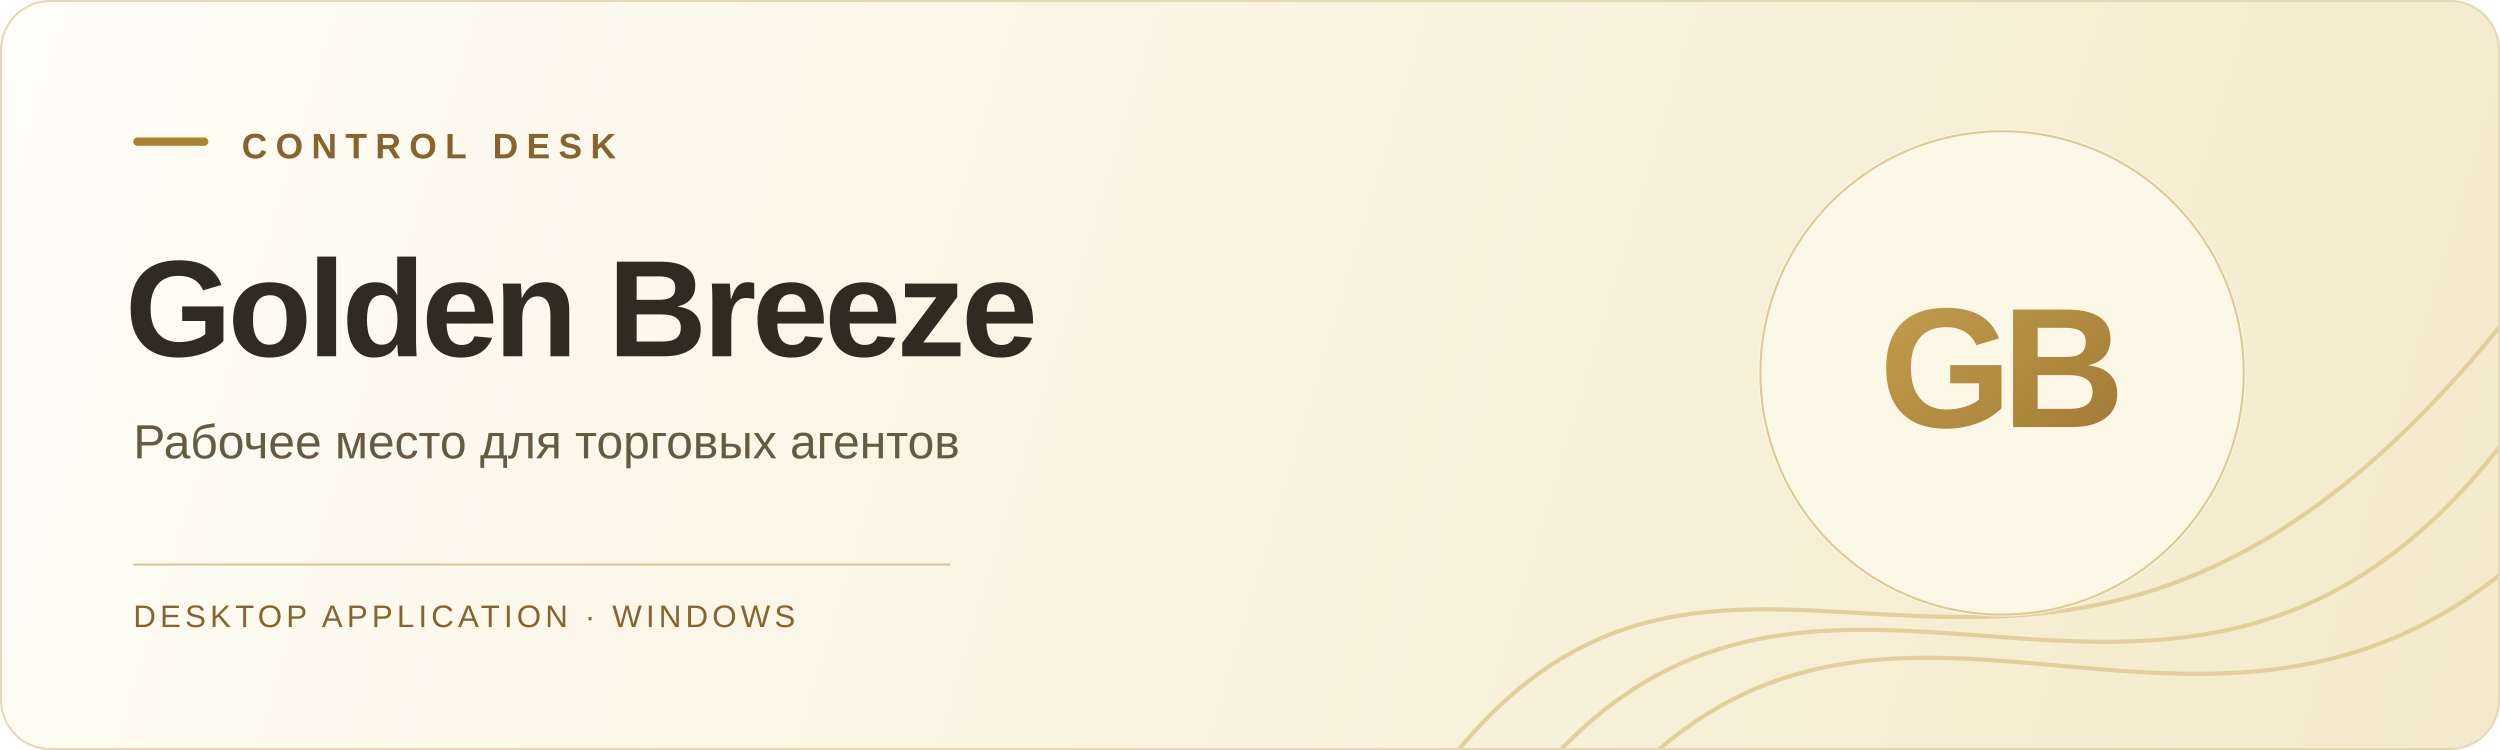
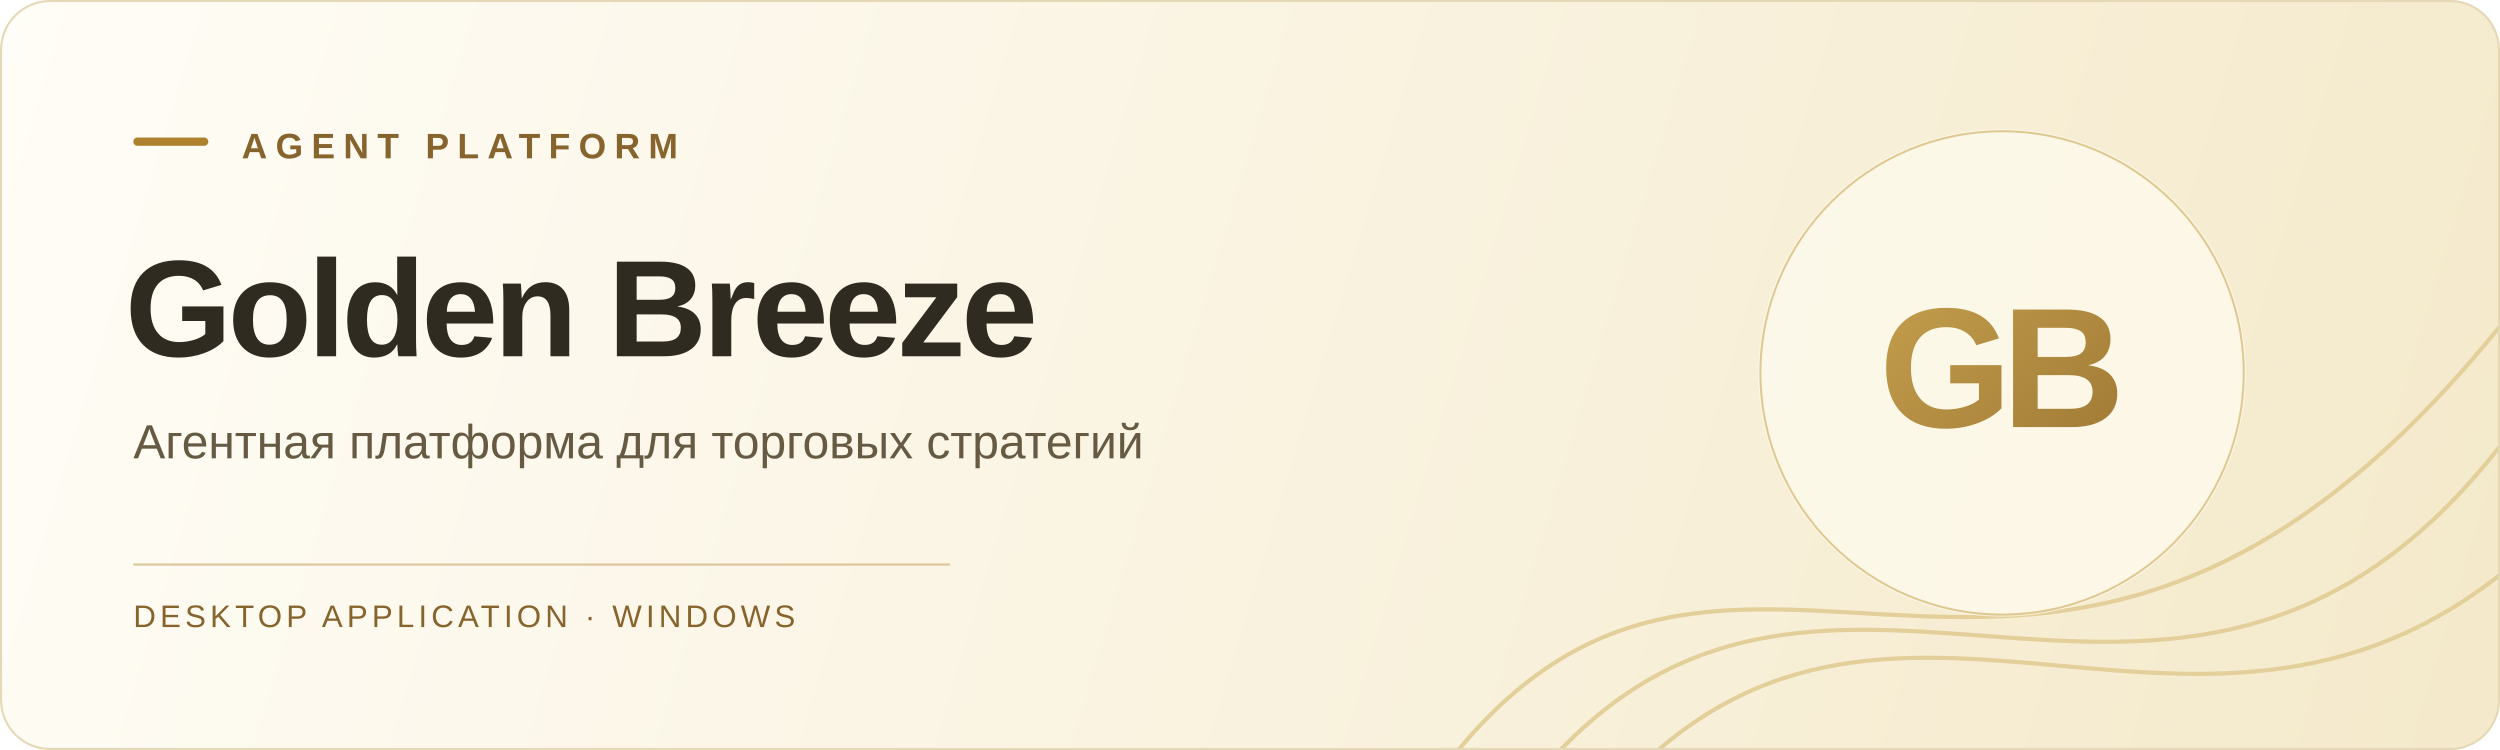
<svg xmlns="http://www.w3.org/2000/svg" width="1200" height="360" viewBox="0 0 1200 360" fill="none" role="img" aria-labelledby="title description">
  <defs>
    <linearGradient id="paper" x1="0" y1="0" x2="1200" y2="360" gradientUnits="userSpaceOnUse">
      <stop stop-color="#FFFDF7" />
      <stop offset="1" stop-color="#F4E9CA" />
    </linearGradient>
    <linearGradient id="gold" x1="857" y1="71" x2="1062" y2="287" gradientUnits="userSpaceOnUse">
      <stop stop-color="#D8B45C" />
      <stop offset="1" stop-color="#8B6426" />
    </linearGradient>
    <clipPath id="frame">
      <rect width="1200" height="360" rx="24" />
    </clipPath>
  </defs>
  <g clip-path="url(#frame)">
    <rect width="1200" height="360" fill="url(#paper)" />
    <path d="M700 360C846 184 1002 451 1239 104" stroke="#E3CF99" stroke-width="2" />
    <path d="M749 360C894 209 1073 435 1232 167" stroke="#E3CF99" stroke-width="2" />
    <path d="M796 360C934 241 1094 423 1252 223" stroke="#E3CF99" stroke-width="2" />
    <circle cx="961" cy="179" r="117" fill="#FFFCF1" fill-opacity=".68" />
    <circle cx="961" cy="179" r="116" stroke="#DFC993" />
    <text x="961" y="205" text-anchor="middle" font-family="Segoe UI,Arial,sans-serif" font-size="82" font-weight="600" letter-spacing="-5" fill="url(#gold)">GB</text>
    <rect x="64" y="66" width="36" height="4" rx="2" fill="#AE812E" />
-     <text x="116" y="76" font-family="Segoe UI,Arial,sans-serif" font-size="17" font-weight="600" letter-spacing="4" fill="#87642D">CONTROL DESK</text>
+     <text x="116" y="76" font-family="Segoe UI,Arial,sans-serif" font-size="17" font-weight="600" letter-spacing="4" fill="#87642D">AGENT PLATFORM</text>
    <text x="60" y="171" font-family="Segoe UI,Arial,sans-serif" font-size="66" font-weight="600" letter-spacing="-2" fill="#302B21">Golden Breeze</text>
-     <text x="64" y="220" font-family="Segoe UI,Arial,sans-serif" font-size="23" fill="#665A43">Рабочее место для торговых агентов</text>
+     <text x="64" y="220" font-family="Segoe UI,Arial,sans-serif" font-size="23" fill="#665A43">Агентная платформа для торговых стратегий</text>
    <path d="M64 271H456" stroke="#D9C599" />
    <text x="64" y="301" font-family="Segoe UI,Arial,sans-serif" font-size="15" letter-spacing="2" fill="#87642D">DESKTOP APPLICATION · WINDOWS</text>
  </g>
  <rect x=".5" y=".5" width="1199" height="359" rx="23.5" stroke="#E5D8B7" />
</svg>
